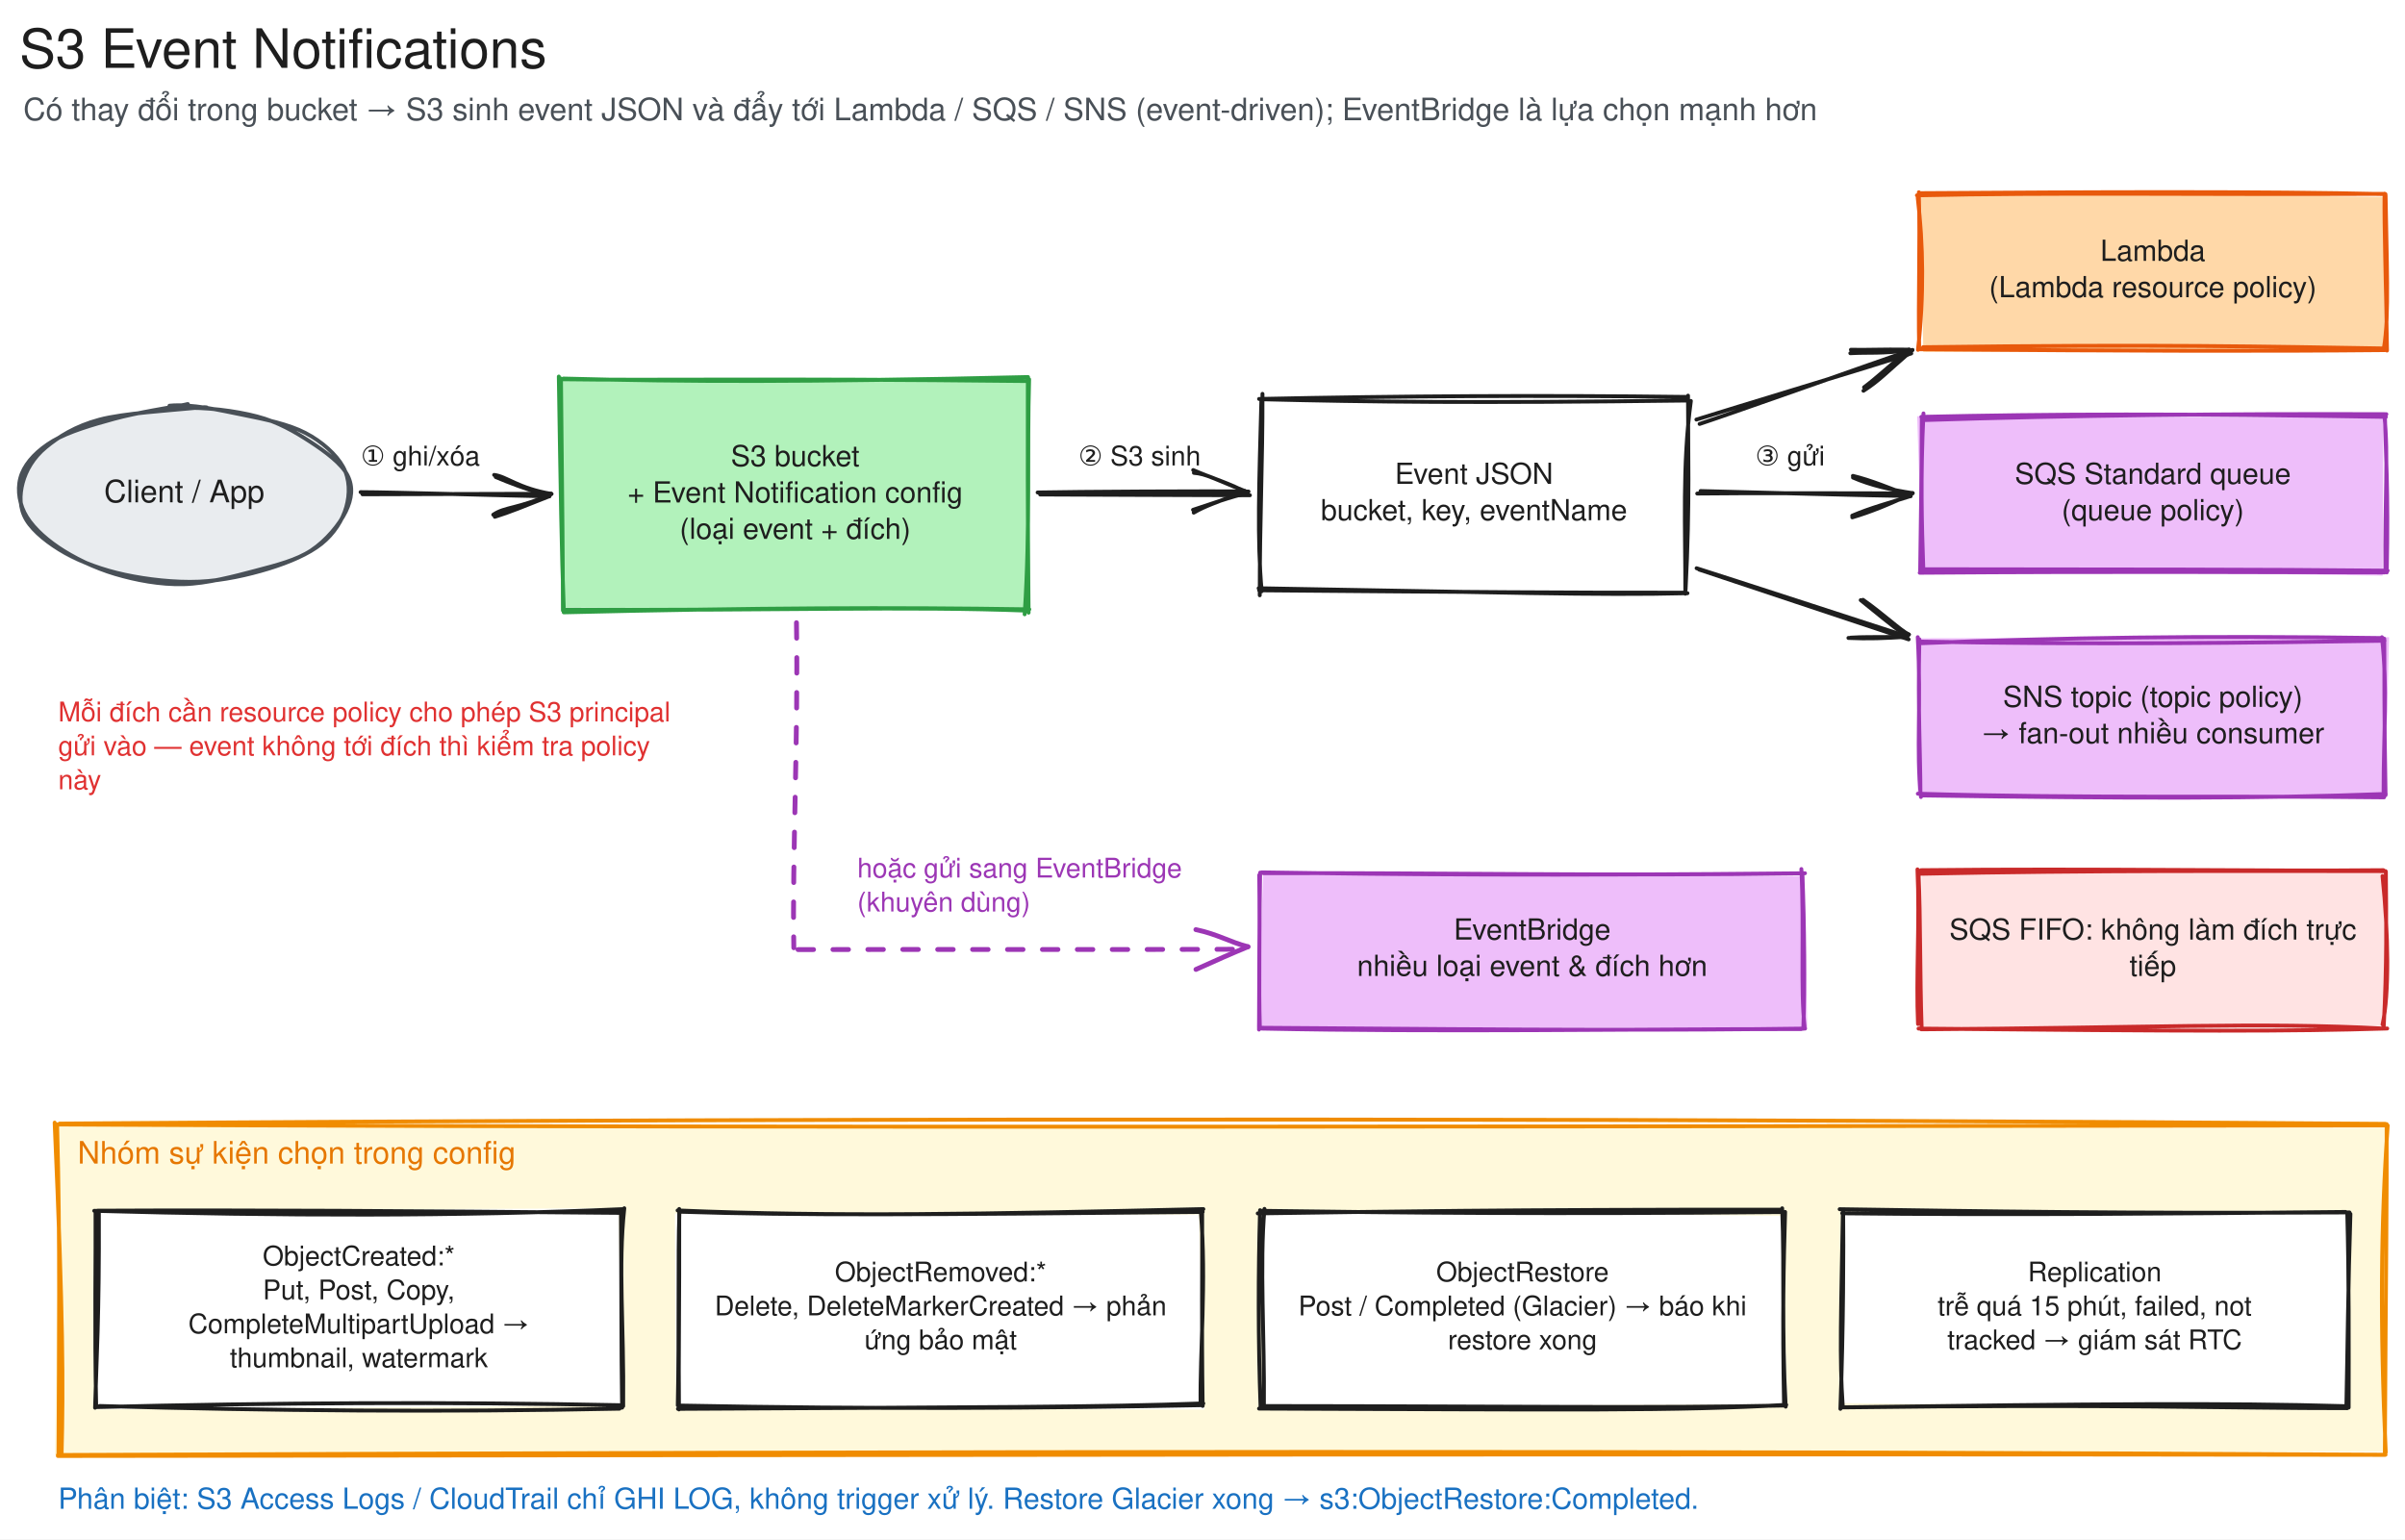
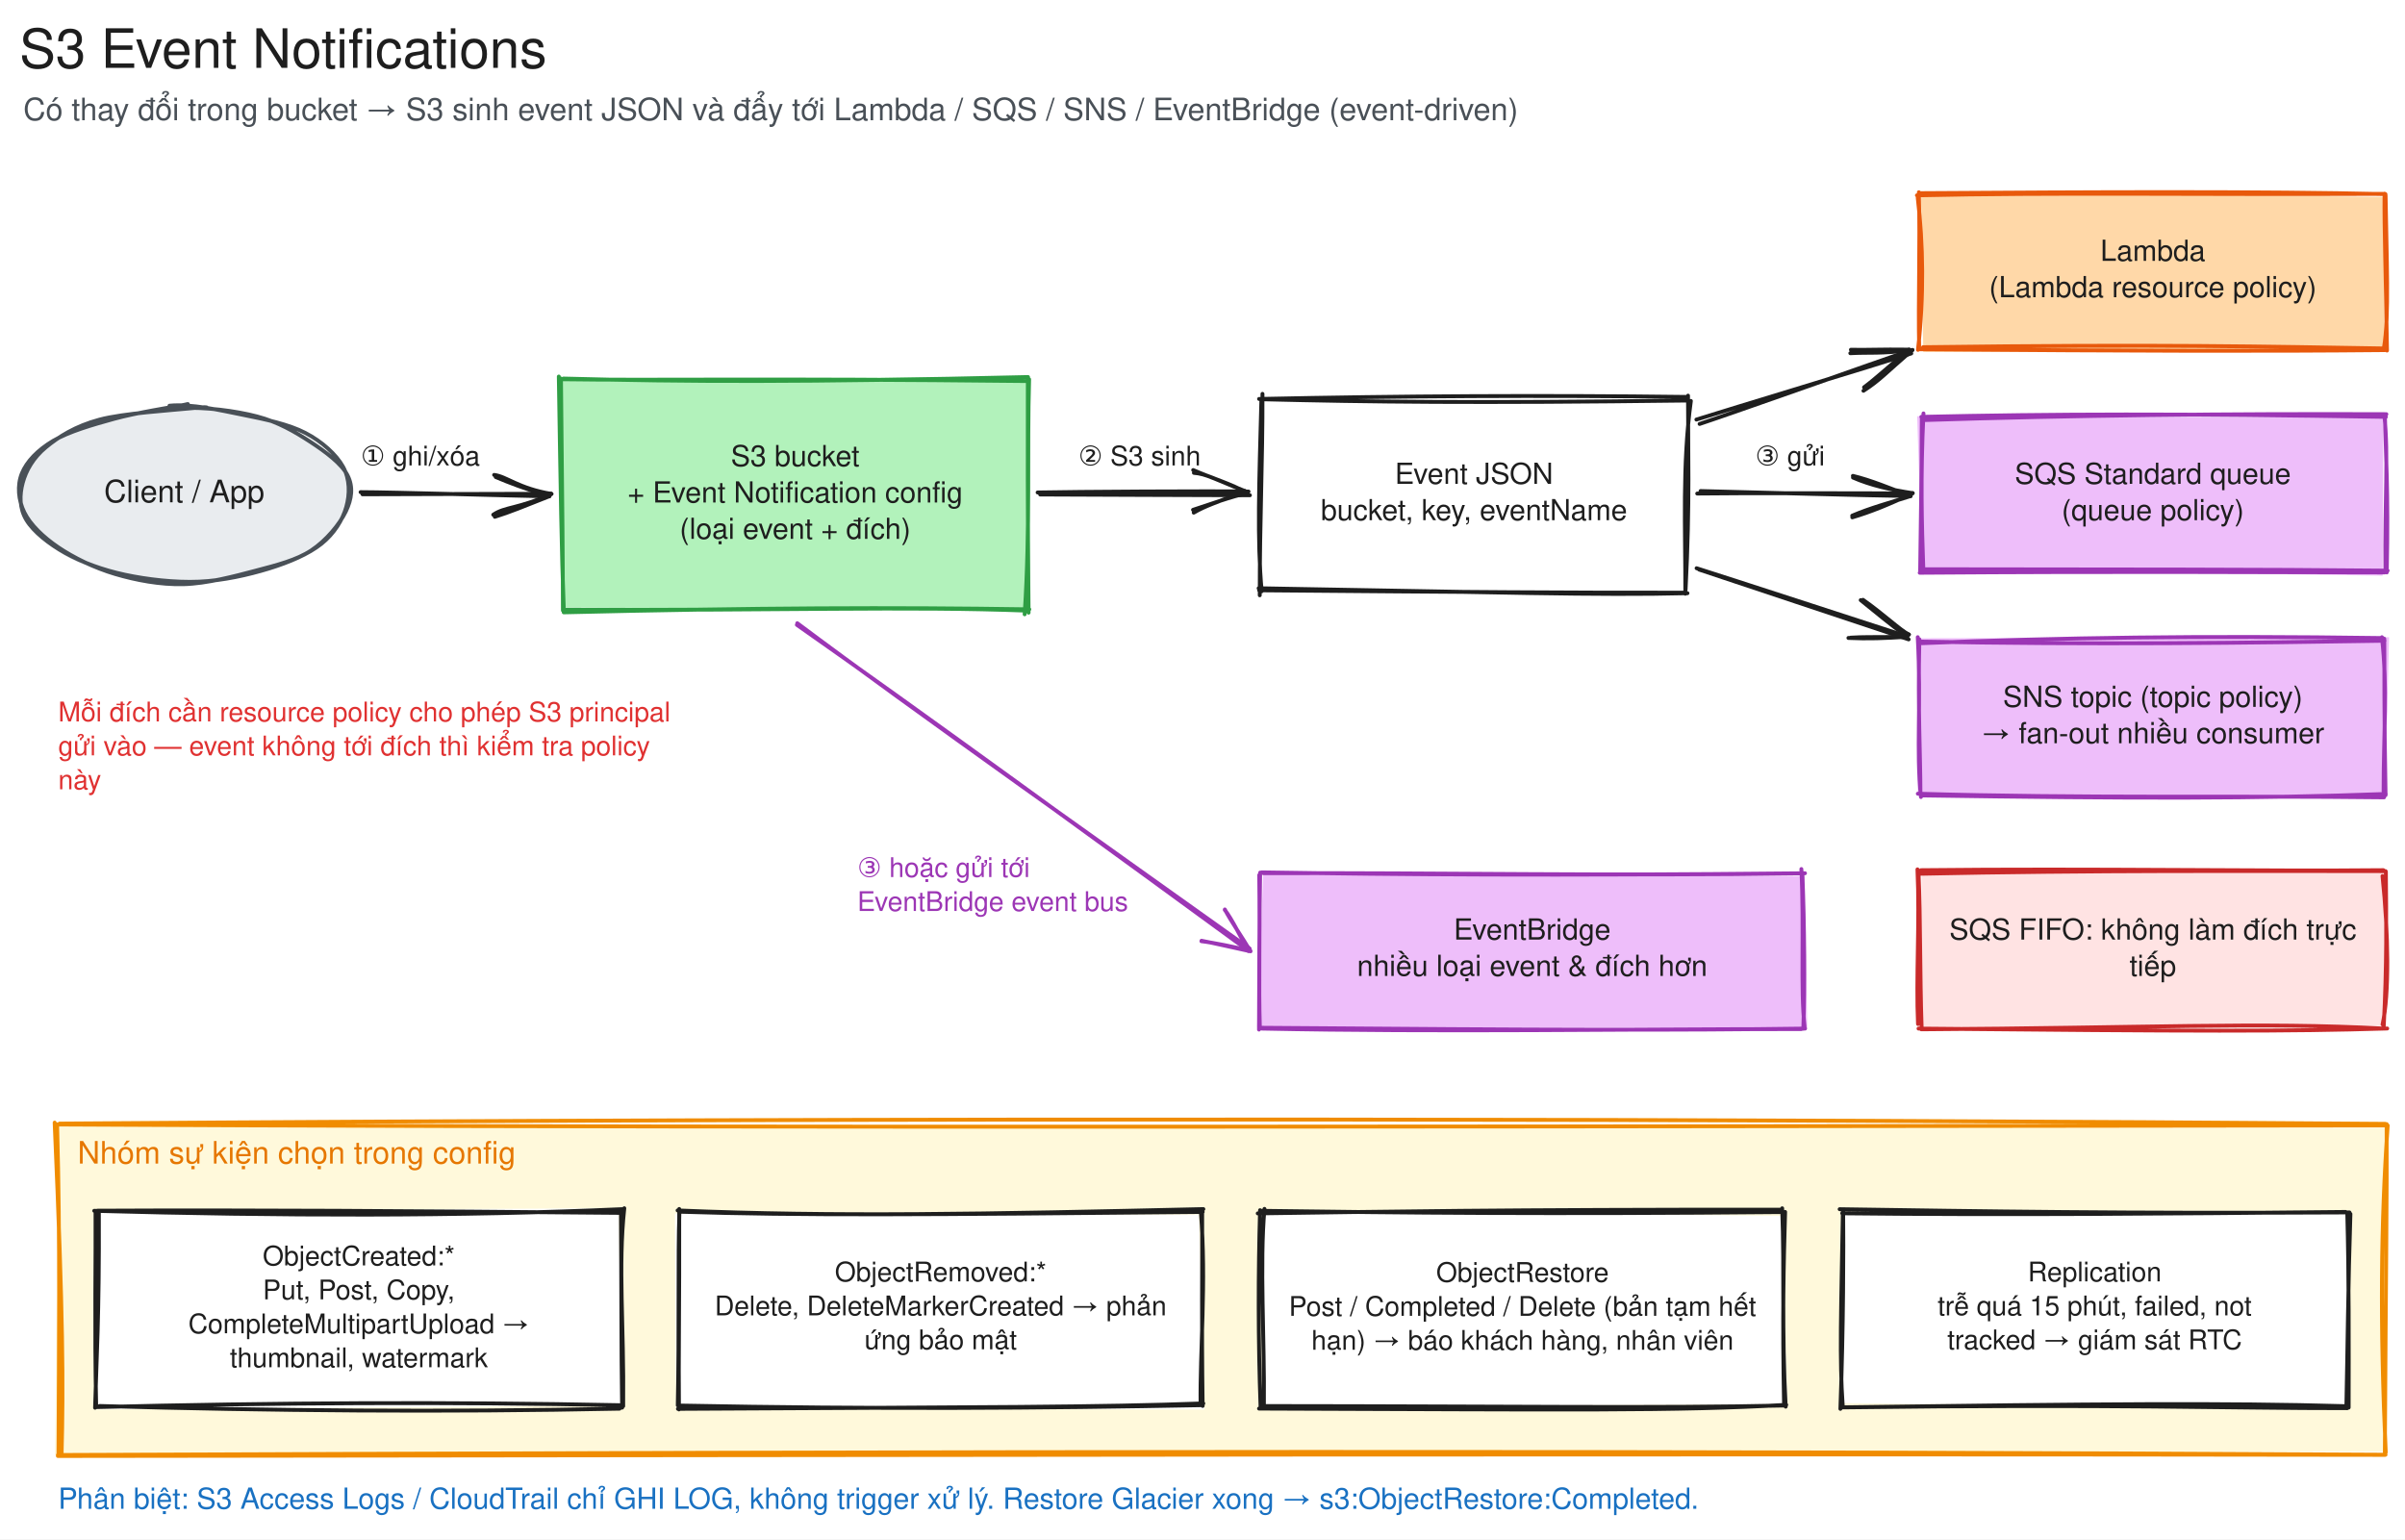
<svg xmlns="http://www.w3.org/2000/svg" version="1.1" viewBox="0 0 1240 793.75" width="1240" height="793.75">
  <defs>
    <style>
      @font-face {
        font-family: "Virgil";
        src: url("https://excalidraw.com/Virgil.woff2");
      }
      @font-face {
        font-family: "Cascadia";
        src: url("https://excalidraw.com/Cascadia.woff2");
      }
    </style>
  </defs>
  <rect x="0" y="0" width="1240" height="793.75" fill="#ffffff" />
  <g transform="translate(10 10) rotate(0 152.74 17.5)">
    <text x="0" y="25" font-family="Helvetica, Segoe UI Emoji" font-size="28px" fill="#1e1e1e" text-anchor="start" style="white-space: pre;" direction="ltr">S3 Event Notifications</text>
  </g>
-   <g transform="translate(12 48) rotate(0 478.56 10)">
-     <text x="0" y="14" font-family="Helvetica, Segoe UI Emoji" font-size="16px" fill="#495057" text-anchor="start" style="white-space: pre;" direction="ltr">Có thay đổi trong bucket → S3 sinh event JSON và đẩy tới Lambda / SQS / SNS (event-driven); EventBridge là lựa chọn mạnh hơn</text>
+   <g transform="translate(12.0 48.0) rotate(0 401.38 10.0)">
+     <text x="0" y="14.0" font-family="Helvetica, Segoe UI Emoji" font-size="16px" fill="#495057" text-anchor="start" style="white-space: pre;" direction="ltr">Có thay đổi trong bucket → S3 sinh event JSON và đẩy tới Lambda / SQS / SNS / EventBridge (event-driven)</text>
  </g>
  <g stroke-linecap="round" transform="translate(30 580) rotate(0 600 85)">
    <path d="M0.3 0.69 L1199.93 1.6 L1198.47 168.6 L-1.69 170.15" stroke="none" stroke-width="0" fill="#fff9db" />
    <path d="M0.71 -0.63 C441.92 -3.86, 883.63 -2.99, 1199.82 -0.49 M-0.23 -0.16 C261.93 1.24, 523.44 1.29, 1199.72 0.33 M1201.08 0.34 C1197.59 50.16, 1197.03 102.82, 1200.07 168.93 M1200.54 -0.36 C1200.72 36.62, 1200.17 71.3, 1199.61 169.44 M1199.72 170.2 C833.8 169.62, 467.23 170.22, -0.15 170.77 M1199.97 170.13 C838.98 168.05, 477.85 168.3, -0.17 170.27 M1.77 169.3 C2.62 134.85, 2.63 100.52, -1.82 -1.13 M0.15 169.48 C0.4 114.8, 1.09 61.06, -0.56 -0.23" stroke="#f08c00" stroke-width="2" fill="none" />
  </g>
  <g transform="translate(40 586) rotate(0 116.96 10)">
    <text x="0" y="14" font-family="Helvetica, Segoe UI Emoji" font-size="16px" fill="#e67700" text-anchor="start" style="white-space: pre;" direction="ltr">Nhóm sự kiện chọn trong config</text>
  </g>
  <g stroke-linecap="round" transform="translate(10 210) rotate(0 85 45)">
    <path d="M121.76 5.26 C132.78 7.33, 144.23 12.43, 151.96 17.57 C159.69 22.71, 165.63 29.75, 168.15 36.12 C170.67 42.5, 169.86 49.78, 167.06 55.82 C164.27 61.86, 158.89 67.53, 151.37 72.36 C143.84 77.2, 132.92 81.87, 121.92 84.81 C110.91 87.75, 97.8 90, 85.33 90.01 C72.87 90.02, 58.27 87.82, 47.11 84.85 C35.96 81.89, 25.79 77.27, 18.41 72.2 C11.04 67.12, 5.66 60.67, 2.87 54.42 C0.08 48.17, -1.05 41.09, 1.67 34.7 C4.39 28.3, 11.27 21.12, 19.2 16.04 C27.13 10.97, 38.13 6.76, 49.26 4.25 C60.39 1.74, 73.01 0.58, 85.98 0.98 C98.94 1.37, 119.18 5.21, 127.06 6.6 C134.95 8, 133.88 8.79, 133.29 9.34 M116.59 3.25 C127.6 5.14, 139.38 10.8, 147.73 15.67 C156.07 20.55, 163.05 26.32, 166.65 32.49 C170.25 38.66, 171.61 46.29, 169.33 52.69 C167.06 59.09, 159.92 65.59, 152.99 70.89 C146.07 76.2, 138.48 81.52, 127.8 84.53 C117.13 87.54, 101.23 88.49, 88.96 88.96 C76.69 89.43, 65.19 89.46, 54.19 87.33 C43.19 85.21, 31.22 81.14, 22.96 76.22 C14.71 71.31, 8.16 64.38, 4.65 57.84 C1.15 51.3, 0.1 43.68, 1.95 36.99 C3.8 30.3, 8.62 22.89, 15.74 17.72 C22.87 12.55, 34.08 8.89, 44.69 5.95 C55.3 3, 67.16 0.59, 79.4 0.08 C91.64 -0.43, 112.14 2.07, 118.13 2.88 C124.12 3.69, 115.86 4.11, 115.32 4.91" stroke="none" stroke-width="0" fill="#e9ecef" />
    <path d="M77.38 -0.8 C88.77 -1.92, 103.62 1.58, 115.3 3.92 C126.97 6.25, 138.81 8.75, 147.41 13.22 C156.02 17.68, 163.38 24.33, 166.9 30.7 C170.42 37.08, 170.4 44.83, 168.52 51.45 C166.65 58.08, 162.3 65.18, 155.66 70.46 C149.02 75.74, 139.18 79.92, 128.67 83.16 C118.16 86.41, 104.99 89.4, 92.61 89.93 C80.24 90.46, 65.9 88.8, 54.42 86.35 C42.93 83.9, 32.18 79.91, 23.71 75.21 C15.24 70.51, 7.27 64.19, 3.61 58.14 C-0.05 52.1, 0.05 45.19, 1.73 38.94 C3.41 32.69, 7.1 26.05, 13.68 20.62 C20.27 15.2, 28.8 9.74, 41.22 6.4 C53.65 3.05, 79.01 1.51, 88.26 0.55 C97.51 -0.4, 96.94 0, 96.72 0.66 M83.43 0.44 C95.42 -0.21, 111.36 1.81, 122.45 4.71 C133.54 7.61, 142.17 12.75, 149.96 17.81 C157.75 22.88, 166.14 29.12, 169.2 35.11 C172.25 41.11, 171.4 47.32, 168.29 53.76 C165.18 60.21, 158.24 68.7, 150.53 73.78 C142.82 78.85, 133 81.3, 122.01 84.21 C111.02 87.12, 96.69 90.94, 84.59 91.24 C72.49 91.53, 60.17 89.17, 49.41 86 C38.64 82.82, 27.82 77.48, 20.01 72.19 C12.2 66.89, 5.67 60.56, 2.55 54.22 C-0.58 47.88, -1.22 40.3, 1.25 34.15 C3.72 28, 9.45 22.02, 17.39 17.32 C25.33 12.62, 37.69 9.03, 48.89 5.95 C60.1 2.86, 78.9 -0.14, 84.63 -1.19 C90.36 -2.25, 83.49 -1.31, 83.28 -0.39" stroke="#495057" stroke-width="2" fill="none" />
  </g>
  <g transform="translate(50.04 245) rotate(0 44.96 10)">
    <text x="44.96" y="14" font-family="Helvetica, Segoe UI Emoji" font-size="16px" fill="#1e1e1e" text-anchor="middle" style="white-space: pre;" direction="ltr">Client / App</text>
  </g>
  <g stroke-linecap="round" transform="translate(290 195) rotate(0 120 60)">
    <path d="M-0.03 0.23 L240.65 -0.53 L241.07 119.58 L0.51 118.26" stroke="none" stroke-width="0" fill="#b2f2bb" />
    <path d="M-1.18 0.55 C49.63 1.29, 98.97 -0.03, 240.5 1.5 M0.52 0.2 C63.21 1.86, 124.43 2.12, 240.04 -0.59 M240.61 0.57 C239.51 36.62, 241.22 77.34, 238.3 121.76 M239.94 0.23 C239.97 32.83, 239.71 65.25, 240.34 120.92 M239.95 119.89 C177.78 117.48, 113.33 119.89, 1.12 119.41 M240.71 119.19 C170.26 118.14, 100.8 118.36, 0.66 120.75 M0.65 118.06 C-0.46 89.78, -0.92 58.9, -1.88 -0.84 M0.24 119.79 C0.2 95.43, 0 70.87, -0.77 0.2" stroke="#2f9e44" stroke-width="2" fill="none" />
  </g>
  <g transform="translate(313.55 226.875) rotate(0 96.45 28.125)">
    <text x="96.45" y="13.5" font-family="Helvetica, Segoe UI Emoji" font-size="15px" fill="#1e1e1e" text-anchor="middle" style="white-space: pre;" direction="ltr">S3 bucket</text>
    <text x="96.45" y="32.25" font-family="Helvetica, Segoe UI Emoji" font-size="15px" fill="#1e1e1e" text-anchor="middle" style="white-space: pre;" direction="ltr">+ Event Notification config</text>
    <text x="96.45" y="51" font-family="Helvetica, Segoe UI Emoji" font-size="15px" fill="#1e1e1e" text-anchor="middle" style="white-space: pre;" direction="ltr">(loại event + đích)</text>
  </g>
  <g stroke-linecap="round" transform="translate(650 205) rotate(0 110 50)">
    <path d="M-1.4 1.72 L221.42 1.7 L221.08 101.85 L-0.21 100.1" stroke="none" stroke-width="0" fill="#ffffff" />
    <path d="M0.94 0.89 C55.87 2.23, 110.08 2.91, 219.74 1.54 M-0.83 0.72 C71.87 -0.83, 145.36 -1.25, 219.7 -0.32 M221.8 1.74 C217.3 34.99, 219.05 67.37, 218.94 101.16 M220.33 -0.99 C220.27 25.89, 221.39 53.59, 219.08 99.07 M220.04 100.89 C173.33 102.02, 123.45 100.41, -1.06 98.33 M219.38 100.6 C162.39 100.71, 105.98 100.28, -0.81 99.39 M-0.48 101.96 C-0.53 64.79, 1.04 31.79, 0.92 -1.91 M0.51 99.9 C-1.9 72.7, -0.79 44.72, 0.38 0.64" stroke="#1e1e1e" stroke-width="2" fill="none" />
  </g>
  <g transform="translate(676.525 236.25) rotate(0 83.475 18.75)">
    <text x="83.475" y="13.25" font-family="Helvetica, Segoe UI Emoji" font-size="15px" fill="#1e1e1e" text-anchor="middle" style="white-space: pre;" direction="ltr">Event JSON</text>
    <text x="83.475" y="32" font-family="Helvetica, Segoe UI Emoji" font-size="15px" fill="#1e1e1e" text-anchor="middle" style="white-space: pre;" direction="ltr">bucket, key, eventName</text>
  </g>
  <g stroke-linecap="round" transform="translate(990 100) rotate(0 120 40)">
    <path d="M0.44 -0.93 L238.94 1.51 L239.48 81.15 L1.62 81.52" stroke="none" stroke-width="0" fill="#ffd8a8" />
    <path d="M-1.65 0.73 C69.08 -0.84, 141.62 0.39, 238.76 -0.03 M0.29 -0.4 C89.14 -0.98, 177.7 -1.39, 239.92 0.09 M239.99 0.64 C240.41 31.97, 241.97 63.39, 239.13 79.41 M239.45 -0.13 C239.28 18.83, 240.1 39.37, 240.72 80.76 M239.29 79.68 C180.1 78.74, 123.8 77.45, 1.5 79.03 M239.75 80.53 C177.34 81.12, 112.89 81, -0.5 80.1 M-1.11 80.41 C2.05 52.64, 1.58 25.9, -1.22 1.99 M-0.49 80.04 C-1.06 53.99, 0.08 26.5, -0.65 -0.87" stroke="#e8590c" stroke-width="2" fill="none" />
  </g>
  <g transform="translate(1022.025 121.25) rotate(0 87.975 18.75)">
    <text x="87.975" y="13.25" font-family="Helvetica, Segoe UI Emoji" font-size="15px" fill="#1e1e1e" text-anchor="middle" style="white-space: pre;" direction="ltr">Lambda</text>
    <text x="87.975" y="32" font-family="Helvetica, Segoe UI Emoji" font-size="15px" fill="#1e1e1e" text-anchor="middle" style="white-space: pre;" direction="ltr">(Lambda resource policy)</text>
  </g>
  <g stroke-linecap="round" transform="translate(990 215) rotate(0 120 40)">
    <path d="M-1.52 -0.38 L238.86 0.41 L238.48 81.85 L1.04 78.4" stroke="none" stroke-width="0" fill="#eebefa" />
    <path d="M1.26 1.63 C79.18 -0.89, 157.55 -1.73, 240.39 -1.43 M0.62 -0.05 C67.82 -1.56, 134.46 -1.79, 240.16 -0.04 M239.36 -0.87 C241.55 20.24, 239.51 42.19, 239.89 79.43 M239.66 -0.57 C240.01 18.87, 241.5 36.34, 240.6 80.17 M241.05 79.25 C173.65 78.56, 107.96 78.68, 1.45 78.53 M239.55 80.17 C173.61 80.13, 106.47 79.56, -0.21 80.34 M1.67 79.19 C0.83 55.32, 0.13 31.1, 1.73 -1.82 M0.02 79.28 C0.24 56.69, 0.81 33.42, 0.87 0.38" stroke="#9c36b5" stroke-width="2" fill="none" />
  </g>
  <g transform="translate(1038.9 236.25) rotate(0 71.1 18.75)">
    <text x="71.1" y="13.25" font-family="Helvetica, Segoe UI Emoji" font-size="15px" fill="#1e1e1e" text-anchor="middle" style="white-space: pre;" direction="ltr">SQS Standard queue</text>
    <text x="71.1" y="32" font-family="Helvetica, Segoe UI Emoji" font-size="15px" fill="#1e1e1e" text-anchor="middle" style="white-space: pre;" direction="ltr">(queue policy)</text>
  </g>
  <g stroke-linecap="round" transform="translate(990 330) rotate(0 120 40)">
    <path d="M-0.84 -0.89 L241.79 -1.41 L239.71 80.32 L-1.25 79.97" stroke="none" stroke-width="0" fill="#eebefa" />
    <path d="M0.91 1.66 C72.47 -1.24, 143.75 -2.31, 238.61 -0.99 M-0.28 0.82 C86.15 2.5, 171.95 1.51, 239.43 0.4 M238.09 -1.43 C241.09 24.59, 238.95 47.28, 238.96 78.09 M239.3 -0.65 C239.49 16.68, 239.13 33.55, 239.98 80.04 M239.2 81.15 C161.74 80.24, 83.52 81.74, -1.18 79.27 M240.07 79.4 C174.67 81.84, 110.27 81.79, 0.44 80.16 M0.42 80.98 C-2.12 56.61, 0.65 33.77, -1.22 -1.45 M0.16 79.04 C0.15 58.42, -1.22 36.85, -0.39 -0.35" stroke="#9c36b5" stroke-width="2" fill="none" />
  </g>
  <g transform="translate(1019.55 351.25) rotate(0 90.45 18.75)">
    <text x="90.45" y="13.25" font-family="Helvetica, Segoe UI Emoji" font-size="15px" fill="#1e1e1e" text-anchor="middle" style="white-space: pre;" direction="ltr">SNS topic (topic policy)</text>
    <text x="90.45" y="32" font-family="Helvetica, Segoe UI Emoji" font-size="15px" fill="#1e1e1e" text-anchor="middle" style="white-space: pre;" direction="ltr">→ fan-out nhiều consumer</text>
  </g>
  <g stroke-linecap="round" transform="translate(650 450) rotate(0 140 40)">
    <path d="M1.29 1.03 L280.25 1.79 L281.82 80.1 L-1.82 79.66" stroke="none" stroke-width="0" fill="#eebefa" />
    <path d="M1.42 0.27 C91.51 -0.06, 182.6 1.78, 279.14 0.36 M0.51 -0.17 C73.54 0.94, 147.12 1.6, 280.64 0.29 M278.77 -1.89 C280.3 28.44, 278.24 60.9, 280.44 79.43 M279.28 -0.04 C280.39 28.79, 280.56 57.72, 279.78 80.47 M278.8 80.64 C185.56 80.64, 92.98 82.25, 0.64 80.39 M280.69 80.38 C215.64 81.27, 150.58 81.17, -0.2 79.97 M-0.43 79.54 C-1.11 57.39, -0.3 34.9, -0.75 1.2 M-0.86 80.9 C-0.8 52.54, -0.67 23.95, -0.27 -0.05" stroke="#9c36b5" stroke-width="2" fill="none" />
  </g>
  <g transform="translate(698.95 471.25) rotate(0 91.05 18.75)">
    <text x="91.05" y="13.25" font-family="Helvetica, Segoe UI Emoji" font-size="15px" fill="#1e1e1e" text-anchor="middle" style="white-space: pre;" direction="ltr">EventBridge</text>
    <text x="91.05" y="32" font-family="Helvetica, Segoe UI Emoji" font-size="15px" fill="#1e1e1e" text-anchor="middle" style="white-space: pre;" direction="ltr">nhiều loại event &amp; đích hơn</text>
  </g>
  <g stroke-linecap="round" transform="translate(990 450) rotate(0 120 40)">
    <path d="M0.92 -1.95 L239.22 -0.27 L239.42 79.1 L-0.68 80.49" stroke="none" stroke-width="0" fill="#ffe3e3" />
    <path d="M0.42 -1.29 C88.24 -2.25, 177.72 -0.65, 238.86 -1.3 M-0.54 0.56 C87.34 -1.31, 174.38 -0.84, 239.99 -0.81 M238.4 1.75 C241.53 31.38, 241.85 62.82, 238.43 78.27 M240.13 -0.56 C240.34 24.17, 240.7 46.91, 239.03 79.45 M239.6 80.4 C176.17 76.95, 115.09 80.1, 0.59 80.76 M240.83 80.34 C190.27 81.89, 141.27 81.76, -0.82 80.39 M-1.08 78.04 C-2.19 54.35, -0.11 25.08, -1.37 -1.71 M0.79 80.33 C-0.17 51.61, 0.22 24.61, -0.81 0.18" stroke="#c92a2a" stroke-width="2" fill="none" />
  </g>
  <g transform="translate(1003.65 471.25) rotate(0 106.35 18.75)">
    <text x="106.35" y="13.25" font-family="Helvetica, Segoe UI Emoji" font-size="15px" fill="#1e1e1e" text-anchor="middle" style="white-space: pre;" direction="ltr">SQS FIFO: không làm đích trực</text>
    <text x="106.35" y="32" font-family="Helvetica, Segoe UI Emoji" font-size="15px" fill="#1e1e1e" text-anchor="middle" style="white-space: pre;" direction="ltr">tiếp</text>
  </g>
  <g stroke-linecap="round" transform="translate(50 625) rotate(0 135 50)">
    <path d="M0.22 -0.55 L268.9 -2 L270.61 99.67 L-0.9 101.76" stroke="none" stroke-width="0" fill="#ffffff" />
    <path d="M-1.42 -0.65 C93.03 1.99, 188.02 2.22, 271.33 -1.52 M0.23 -0.71 C79.91 -1.09, 159.45 -0.57, 270.35 0.42 M271.88 -1.98 C268.61 28.47, 271.76 57.5, 271.31 100.08 M270.16 -0.26 C270.4 33.58, 270.29 69.85, 270.76 100.86 M269.43 101.38 C179.38 103.22, 89.58 102.51, 1.32 99.99 M270.29 99.6 C180.94 97.79, 91.18 98.29, -0.63 100.57 M-0.98 100.9 C-0.32 77.01, 1.21 53.85, 0.97 -0.03 M-0.43 99.45 C-1.32 60.43, -0.55 20.89, -0.74 -0.43" stroke="#1e1e1e" stroke-width="2" fill="none" />
  </g>
  <g transform="translate(94.42 640) rotate(0 90.58 35)">
    <text x="90.58" y="12.5" font-family="Helvetica, Segoe UI Emoji" font-size="14px" fill="#1e1e1e" text-anchor="middle" style="white-space: pre;" direction="ltr">ObjectCreated:*</text>
    <text x="90.58" y="30" font-family="Helvetica, Segoe UI Emoji" font-size="14px" fill="#1e1e1e" text-anchor="middle" style="white-space: pre;" direction="ltr">Put, Post, Copy,</text>
    <text x="90.58" y="47.5" font-family="Helvetica, Segoe UI Emoji" font-size="14px" fill="#1e1e1e" text-anchor="middle" style="white-space: pre;" direction="ltr">CompleteMultipartUpload →</text>
    <text x="90.58" y="65" font-family="Helvetica, Segoe UI Emoji" font-size="14px" fill="#1e1e1e" text-anchor="middle" style="white-space: pre;" direction="ltr">thumbnail, watermark</text>
  </g>
  <g stroke-linecap="round" transform="translate(350 625) rotate(0 135 50)">
    <path d="M-1.99 0.79 L268.06 1.36 L270.95 101.8 L-1.38 101.2" stroke="none" stroke-width="0" fill="#ffffff" />
    <path d="M-0.63 -0.84 C80.33 2.56, 158.5 1.03, 270.45 -1.54 M0.78 -0.17 C62.62 1.8, 126 1.34, 270.11 -0.07 M269.16 -0.12 C272.07 36.47, 268.62 71.63, 269.02 99.52 M269.83 0.92 C269.97 28.76, 269.46 56.52, 270.08 99.96 M270.43 98.66 C215.91 100.63, 161.95 100.58, -0.46 101.47 M270.13 99.57 C186.24 101.16, 102.43 101.72, -0.15 99.76 M0.07 101.77 C-0.25 74.94, 0.35 49.85, 0.2 -1.6 M-0.54 99.68 C0.27 61.75, -0.51 21.64, 0.28 0.66" stroke="#1e1e1e" stroke-width="2" fill="none" />
  </g>
  <g transform="translate(364.39 648.75) rotate(0 120.61 26.25)">
    <text x="120.61" y="12" font-family="Helvetica, Segoe UI Emoji" font-size="14px" fill="#1e1e1e" text-anchor="middle" style="white-space: pre;" direction="ltr">ObjectRemoved:*</text>
    <text x="120.61" y="29.5" font-family="Helvetica, Segoe UI Emoji" font-size="14px" fill="#1e1e1e" text-anchor="middle" style="white-space: pre;" direction="ltr">Delete, DeleteMarkerCreated → phản</text>
    <text x="120.61" y="47" font-family="Helvetica, Segoe UI Emoji" font-size="14px" fill="#1e1e1e" text-anchor="middle" style="white-space: pre;" direction="ltr">ứng bảo mật</text>
  </g>
  <g stroke-linecap="round" transform="translate(650 625) rotate(0 135 50)">
    <path d="M0.61 -0.38 L268.59 1.97 L271.55 98.98 L1.8 100.41" stroke="none" stroke-width="0" fill="#ffffff" />
    <path d="M-1.52 0.68 C61.63 -0.2, 125.79 -1.31, 268.66 -1.24 M-0.2 -0.65 C73.68 0.35, 147 1.11, 269.35 -0.01 M268.88 -1.95 C270.15 30.79, 268.54 60.78, 270.69 100.34 M270.39 -0.08 C269.64 26.69, 268.93 53.4, 269.86 99.83 M270.97 99.4 C214.44 102.66, 158.96 101.87, -0.85 101.33 M270.78 99.74 C202.85 101.2, 135.62 100.12, 0.61 100.02 M1.66 100.23 C2.01 65.2, -0.57 26.69, 1.95 -1.65 M-0.05 100.98 C-1.34 65.56, -1.25 31.12, -0.33 -0.97" stroke="#1e1e1e" stroke-width="2" fill="none" />
  </g>
  <g transform="translate(667.05 648.75) rotate(0 117.95 26.25)">
-     <text x="117.95" y="12" font-family="Helvetica, Segoe UI Emoji" font-size="14px" fill="#1e1e1e" text-anchor="middle" style="white-space: pre;" direction="ltr">ObjectRestore</text>
-     <text x="117.95" y="29.5" font-family="Helvetica, Segoe UI Emoji" font-size="14px" fill="#1e1e1e" text-anchor="middle" style="white-space: pre;" direction="ltr">Post / Completed (Glacier) → báo khi</text>
-     <text x="117.95" y="47" font-family="Helvetica, Segoe UI Emoji" font-size="14px" fill="#1e1e1e" text-anchor="middle" style="white-space: pre;" direction="ltr">restore xong</text>
+     <text x="117.95" y="12.25" font-family="Helvetica, Segoe UI Emoji" font-size="14px" fill="#1e1e1e" text-anchor="middle" style="white-space: pre;" direction="ltr">ObjectRestore</text>
+     <text x="117.95" y="29.75" font-family="Helvetica, Segoe UI Emoji" font-size="14px" fill="#1e1e1e" text-anchor="middle" style="white-space: pre;" direction="ltr">Post / Completed / Delete (bản tạm hết</text>
+     <text x="117.95" y="47.25" font-family="Helvetica, Segoe UI Emoji" font-size="14px" fill="#1e1e1e" text-anchor="middle" style="white-space: pre;" direction="ltr">hạn) → báo khách hàng, nhân viên</text>
  </g>
  <g stroke-linecap="round" transform="translate(950 625) rotate(0 130 50)">
    <path d="M-0.06 1.49 L260.02 0.98 L261.65 101.07 L-0.33 98.5" stroke="none" stroke-width="0" fill="#ffffff" />
    <path d="M-1.49 -1.48 C71.56 -0.38, 144.97 0.8, 261.37 0.18 M-0.19 0.64 C83.7 1.55, 167.3 0.86, 259.4 -0.07 M261.86 0.96 C260.7 35.66, 260.36 73.35, 259.78 100.08 M260.24 0.56 C261.14 33.53, 261 68.32, 260.95 100.81 M260.21 101.12 C199.9 101.19, 140.78 98.91, -0.44 100.73 M259.38 100.09 C196.89 98.32, 132.37 98.9, 0.52 100.67 M-1.11 101.47 C0.48 59.13, 0.52 18.46, 0.32 -0.92 M0.09 99.85 C-1.64 75.38, -0.73 52.21, 0.18 -0.53" stroke="#1e1e1e" stroke-width="2" fill="none" />
  </g>
  <g transform="translate(989.77 648.75) rotate(0 90.23 26.25)">
    <text x="90.23" y="12" font-family="Helvetica, Segoe UI Emoji" font-size="14px" fill="#1e1e1e" text-anchor="middle" style="white-space: pre;" direction="ltr">Replication</text>
    <text x="90.23" y="29.5" font-family="Helvetica, Segoe UI Emoji" font-size="14px" fill="#1e1e1e" text-anchor="middle" style="white-space: pre;" direction="ltr">trễ quá 15 phút, failed, not</text>
    <text x="90.23" y="47" font-family="Helvetica, Segoe UI Emoji" font-size="14px" fill="#1e1e1e" text-anchor="middle" style="white-space: pre;" direction="ltr">tracked → giám sát RTC</text>
  </g>
  <g stroke-linecap="round">
    <g transform="translate(186 255) rotate(0 49 0)">
      <path d="M0.9 -0.12 C17.34 -0.24, 81.92 -0.3, 97.92 -0.39 M-0.08 -1.23 C16.26 -1.21, 80.38 0.69, 96.92 0.94" stroke="#1e1e1e" stroke-width="2" fill="none" />
    </g>
    <g transform="translate(186 255) rotate(0 49 0)">
      <path d="M68.31 10.41 C74.62 6.16, 80.92 7.53, 98.33 -0.32 M69.11 11.49 C76.78 9.12, 83.69 6.25, 97.3 0.87" stroke="#1e1e1e" stroke-width="2" fill="none" />
    </g>
    <g transform="translate(186 255) rotate(0 49 0)">
      <path d="M68.77 -10.1 C75.03 -9.44, 81.22 -3.18, 98.33 -0.32 M69.58 -9.03 C76.97 -5.91, 83.75 -3.3, 97.3 0.87" stroke="#1e1e1e" stroke-width="2" fill="none" />
    </g>
  </g>
  <g stroke-linecap="round">
    <g transform="translate(536 255) rotate(0 54 0)">
      <path d="M0.3 -0.01 C18.56 0.01, 90.58 0.42, 108.45 0.38 M-1.01 -1.06 C17.24 -1.43, 89.82 -1.88, 107.73 -1.54" stroke="#1e1e1e" stroke-width="2" fill="none" />
    </g>
    <g transform="translate(536 255) rotate(0 54 0)">
      <path d="M79.48 9.35 C85.86 5.64, 90.61 4.4, 105.92 -1.78 M79.11 7.9 C88.3 4.95, 98.9 0.99, 107.18 -0.73" stroke="#1e1e1e" stroke-width="2" fill="none" />
    </g>
    <g transform="translate(536 255) rotate(0 54 0)">
      <path d="M79.57 -11.17 C85.97 -10.7, 90.7 -7.77, 105.92 -1.78 M79.19 -12.62 C88.35 -8.57, 98.91 -5.53, 107.18 -0.73" stroke="#1e1e1e" stroke-width="2" fill="none" />
    </g>
  </g>
  <g stroke-linecap="round">
    <g transform="translate(875.7002 216.9842) rotate(0 54.29981 -17.84137)">
      <path d="M-1.05 -0.64 C17.35 -6.42, 91.36 -28.79, 109.74 -34.73 M0.6 1.63 C19 -4.47, 91.36 -30.2, 109.38 -36.35" stroke="#1e1e1e" stroke-width="2" fill="none" />
    </g>
    <g transform="translate(875.7002 216.9842) rotate(0 54.29981 -17.84137)">
      <path d="M85.08 -15.48 C93.43 -20.83, 96.54 -24.61, 110.34 -36.52 M85.39 -17.27 C91.64 -21.92, 97.22 -27.27, 108.64 -36.7" stroke="#1e1e1e" stroke-width="2" fill="none" />
    </g>
    <g transform="translate(875.7002 216.9842) rotate(0 54.29981 -17.84137)">
      <path d="M78.31 -34.85 C88.31 -35.41, 93.07 -34.45, 110.34 -36.52 M78.62 -36.64 C86.49 -36.42, 93.77 -36.91, 108.64 -36.7" stroke="#1e1e1e" stroke-width="2" fill="none" />
    </g>
  </g>
  <g stroke-linecap="round">
    <g transform="translate(876 255) rotate(0 54 0)">
      <path d="M-0.93 -0.5 C17.16 -0.78, 90.46 -0.69, 108.77 -0.54 M0.79 -1.8 C18.76 -1.43, 90.24 0.7, 108.23 0.71" stroke="#1e1e1e" stroke-width="2" fill="none" />
    </g>
    <g transform="translate(876 255) rotate(0 54 0)">
      <path d="M79.03 11.77 C87.99 9.16, 98.66 4.89, 110.16 -0.7 M78.99 10.9 C88.5 6.84, 97.84 4.4, 109.13 0.79" stroke="#1e1e1e" stroke-width="2" fill="none" />
    </g>
    <g transform="translate(876 255) rotate(0 54 0)">
      <path d="M79.39 -8.75 C88.43 -4.76, 98.99 -2.42, 110.16 -0.7 M79.34 -9.62 C88.88 -7.3, 98.12 -3.36, 109.13 0.79" stroke="#1e1e1e" stroke-width="2" fill="none" />
    </g>
  </g>
  <g stroke-linecap="round">
    <g transform="translate(875.7002 293.0158) rotate(0 54.29981 17.84137)">
      <path d="M0.33 0.68 C18.21 6.65, 90.41 30.67, 108.39 36.68 M-0.95 -0.01 C16.66 5.56, 89.3 29.25, 107.34 35.09" stroke="#1e1e1e" stroke-width="2" fill="none" />
    </g>
    <g transform="translate(875.7002 293.0158) rotate(0 54.29981 17.84137)">
      <path d="M78.49 35.79 C90.77 35.01, 102.66 36.26, 108.51 34.18 M77.33 35.94 C87.31 36.42, 96.06 36.09, 107.65 35.33" stroke="#1e1e1e" stroke-width="2" fill="none" />
    </g>
    <g transform="translate(875.7002 293.0158) rotate(0 54.29981 17.84137)">
      <path d="M84.83 16.27 C94.77 23.16, 104.18 32.06, 108.51 34.18 M83.67 16.43 C91.8 22.97, 98.58 28.71, 107.65 35.33" stroke="#1e1e1e" stroke-width="2" fill="none" />
    </g>
  </g>
  <g stroke-linecap="round">
-     <g transform="translate(410 321) rotate(0 117 84.5)">
-       <path d="M0.65 0.09 C1.64 59.47, -1.59 120.67, -0.71 167.71 M1.46 168.65 C77.5 168.46, 152.66 168.78, 234.15 168.47" stroke="#9c36b5" stroke-width="2.5" fill="none" stroke-dasharray="8 10" />
-     </g>
-     <g transform="translate(410 321) rotate(0 117 84.5)">
-       <path d="M206.63 178.88 C217.77 173.85, 224.64 170.81, 233.44 167.18" stroke="#9c36b5" stroke-width="2.5" fill="none" />
-     </g>
-     <g transform="translate(410 321) rotate(0 117 84.5)">
-       <path d="M206.59 158.36 C217.74 160.68, 224.62 164.99, 233.44 167.18" stroke="#9c36b5" stroke-width="2.5" fill="none" />
+     <g transform="translate(410.0 321.0) rotate(0 117.0 84.5)">
+       <path d="M1.07 0.36 C57.72 42.83, 175.58 126.22, 234.33 168.14 M0.86 1.19 C58.19 41.19, 174.39 125.91, 233.67 169.24" stroke="#9c36b5" stroke-width="2" fill="none" />
+     </g>
+     <g transform="translate(410.0 321.0) rotate(0 117.0 84.5)">
+       <path d="M221.47 148.17 C224.85 152.28, 230.28 163.31, 233.61 169.26 M221.52 147.95 C224.32 153.44, 231.33 163.64, 234.48 169.12" stroke="#9c36b5" stroke-width="2" fill="none" />
+     </g>
+     <g transform="translate(410.0 321.0) rotate(0 117.0 84.5)">
+       <path d="M209.43 164.33 C215.24 164.98, 227.95 167.59, 234.72 169.33 M209.49 164.09 C215.09 165.12, 228.23 168.15, 234.78 169.55" stroke="#9c36b5" stroke-width="2" fill="none" />
    </g>
  </g>
  <g transform="translate(186 228) rotate(0 30.8 8.75)">
    <text x="0" y="12" font-family="Helvetica, Segoe UI Emoji" font-size="14px" fill="#1e1e1e" text-anchor="start" style="white-space: pre;" direction="ltr">① ghi/xóa</text>
  </g>
  <g transform="translate(556 228) rotate(0 30.59 8.75)">
    <text x="0" y="12" font-family="Helvetica, Segoe UI Emoji" font-size="14px" fill="#1e1e1e" text-anchor="start" style="white-space: pre;" direction="ltr">② S3 sinh</text>
  </g>
  <g transform="translate(905 228) rotate(0 15.96 8.75)">
    <text x="0" y="12" font-family="Helvetica, Segoe UI Emoji" font-size="14px" fill="#1e1e1e" text-anchor="start" style="white-space: pre;" direction="ltr">③ gửi</text>
  </g>
-   <g transform="translate(442 440) rotate(0 85.82 17.5)">
-     <text x="0" y="12.5" font-family="Helvetica, Segoe UI Emoji" font-size="14px" fill="#9c36b5" text-anchor="start" style="white-space: pre;" direction="ltr">hoặc gửi sang EventBridge</text>
-     <text x="0" y="30" font-family="Helvetica, Segoe UI Emoji" font-size="14px" fill="#9c36b5" text-anchor="start" style="white-space: pre;" direction="ltr">(khuyên dùng)</text>
+   <g transform="translate(442.0 440.0) rotate(0 72.09 17.5)">
+     <text x="0" y="12.25" font-family="Helvetica, Segoe UI Emoji" font-size="14px" fill="#9c36b5" text-anchor="start" style="white-space: pre;" direction="ltr">③ hoặc gửi tới</text>
+     <text x="0" y="29.75" font-family="Helvetica, Segoe UI Emoji" font-size="14px" fill="#9c36b5" text-anchor="start" style="white-space: pre;" direction="ltr">EventBridge event bus</text>
  </g>
  <g transform="translate(30 360) rotate(0 164.01 26.25)">
    <text x="0" y="12" font-family="Helvetica, Segoe UI Emoji" font-size="14px" fill="#e03131" text-anchor="start" style="white-space: pre;" direction="ltr">Mỗi đích cần resource policy cho phép S3 principal</text>
    <text x="0" y="29.5" font-family="Helvetica, Segoe UI Emoji" font-size="14px" fill="#e03131" text-anchor="start" style="white-space: pre;" direction="ltr">gửi vào — event không tới đích thì kiểm tra policy</text>
    <text x="0" y="47" font-family="Helvetica, Segoe UI Emoji" font-size="14px" fill="#e03131" text-anchor="start" style="white-space: pre;" direction="ltr">này</text>
  </g>
  <g transform="translate(30 765) rotate(0 443.1 9.375)">
    <text x="0" y="13" font-family="Helvetica, Segoe UI Emoji" font-size="15px" fill="#1971c2" text-anchor="start" style="white-space: pre;" direction="ltr">Phân biệt: S3 Access Logs / CloudTrail chỉ GHI LOG, không trigger xử lý. Restore Glacier xong → s3:ObjectRestore:Completed.</text>
  </g>
</svg>
